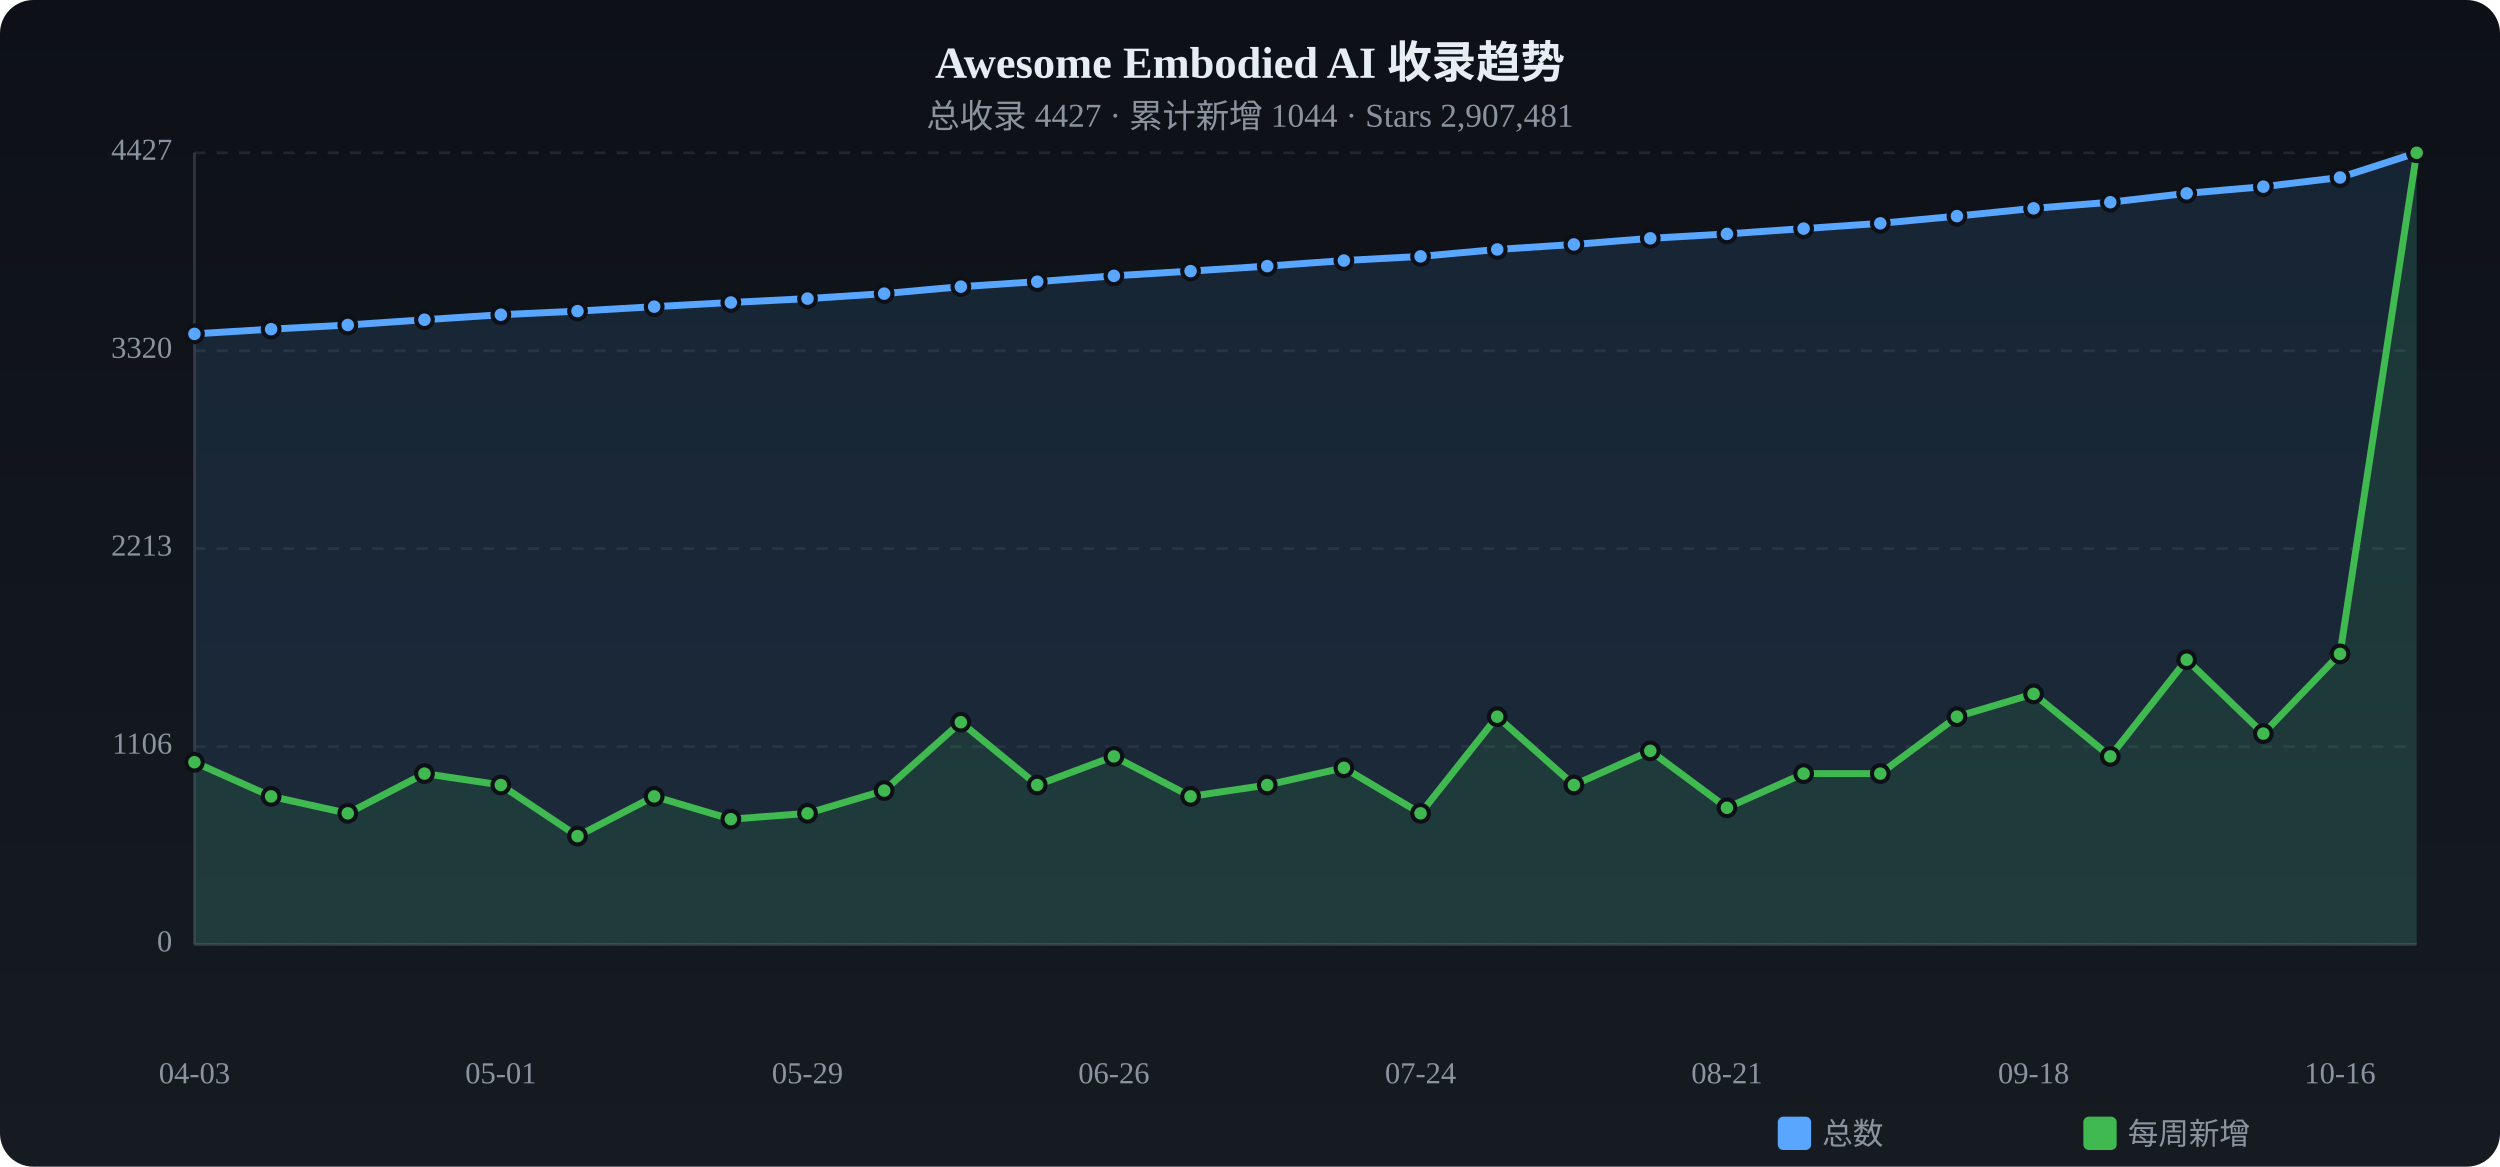
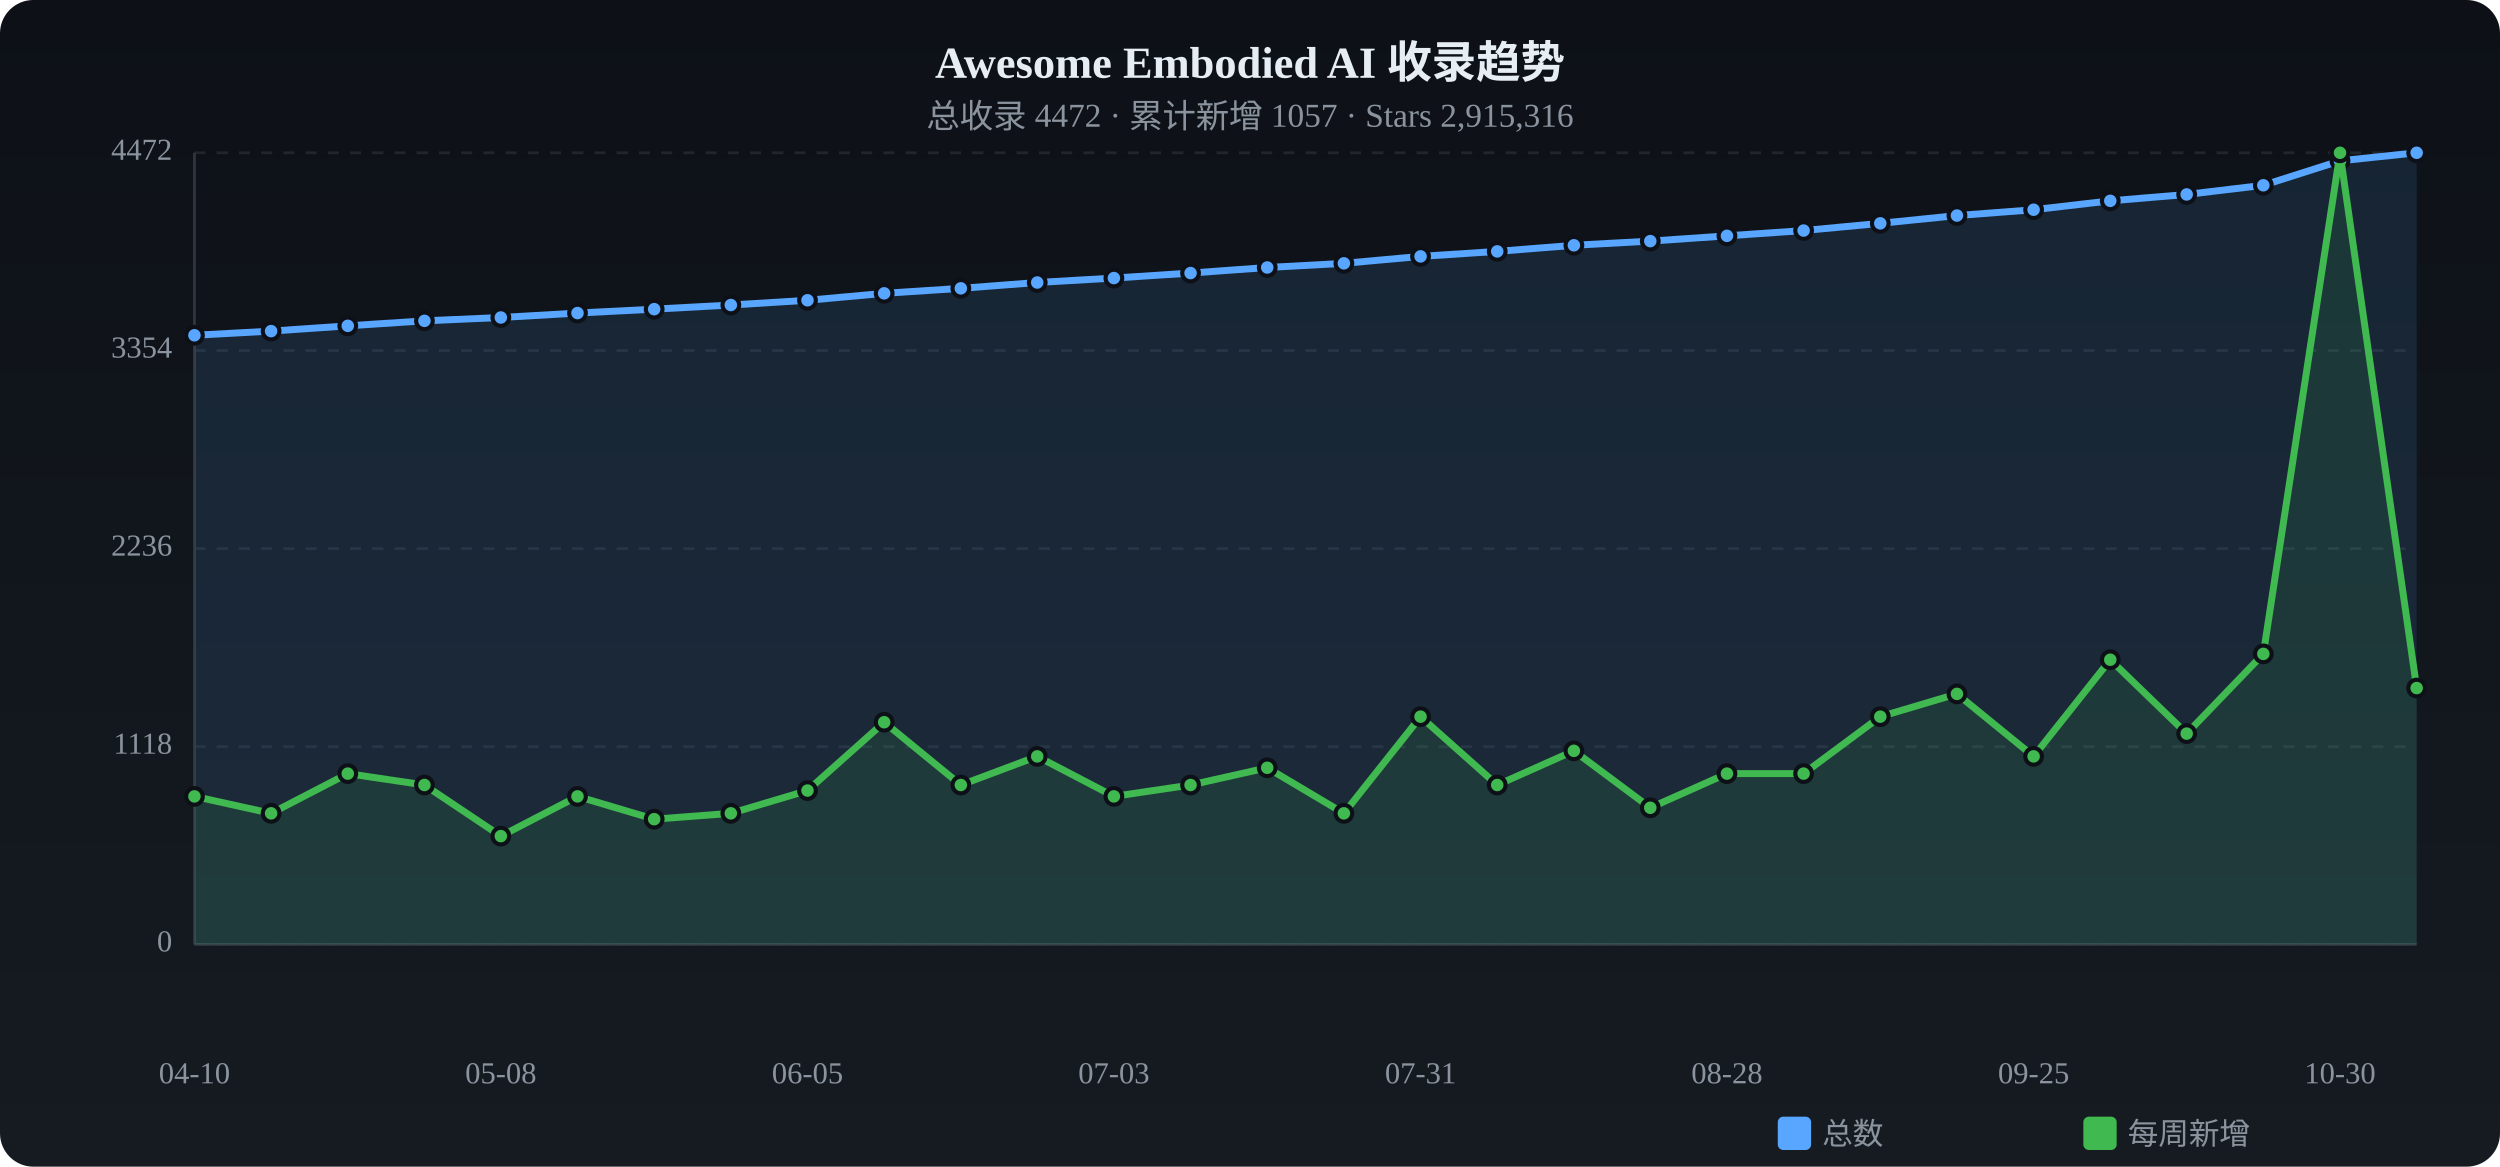
<svg xmlns="http://www.w3.org/2000/svg" viewBox="0 0 900 420" width="900" height="420">
  <defs>
    <linearGradient id="tbg" x1="0%" y1="0%" x2="0%" y2="100%">
      <stop offset="0%" stop-color="#0d1117" />
      <stop offset="100%" stop-color="#161b22" />
    </linearGradient>
  </defs>
  <rect width="900" height="420" rx="12" fill="url(#tbg)" />
  <text x="450.0" y="28" text-anchor="middle" fill="#e6edf3" font-size="16" font-weight="bold">Awesome Embodied AI 收录趋势</text>
-   <text x="450.0" y="46" text-anchor="middle" fill="#8b949e" font-size="12">总收录 4427 · 累计新增 1044 · Stars 2,907,481</text>
+   <text x="450.0" y="46" text-anchor="middle" fill="#8b949e" font-size="12">总收录 4472 · 累计新增 1057 · Stars 2,915,316</text>
  <text x="62" y="340.0" text-anchor="end" fill="#8b949e" font-size="11" dominant-baseline="middle">0</text>
  <line x1="70" y1="340.0" x2="870" y2="340.0" stroke="#21262d" stroke-dasharray="4 4" />
-   <text x="62" y="268.8" text-anchor="end" fill="#8b949e" font-size="11" dominant-baseline="middle">1106</text>
+   <text x="62" y="268.8" text-anchor="end" fill="#8b949e" font-size="11" dominant-baseline="middle">1118</text>
  <line x1="70" y1="268.8" x2="870" y2="268.8" stroke="#21262d" stroke-dasharray="4 4" />
-   <text x="62" y="197.5" text-anchor="end" fill="#8b949e" font-size="11" dominant-baseline="middle">2213</text>
+   <text x="62" y="197.5" text-anchor="end" fill="#8b949e" font-size="11" dominant-baseline="middle">2236</text>
  <line x1="70" y1="197.5" x2="870" y2="197.5" stroke="#21262d" stroke-dasharray="4 4" />
-   <text x="62" y="126.3" text-anchor="end" fill="#8b949e" font-size="11" dominant-baseline="middle">3320</text>
-   <line x1="70" y1="126.3" x2="870" y2="126.3" stroke="#21262d" stroke-dasharray="4 4" />
-   <text x="62" y="55.0" text-anchor="end" fill="#8b949e" font-size="11" dominant-baseline="middle">4427</text>
+   <text x="62" y="126.2" text-anchor="end" fill="#8b949e" font-size="11" dominant-baseline="middle">3354</text>
+   <line x1="70" y1="126.2" x2="870" y2="126.2" stroke="#21262d" stroke-dasharray="4 4" />
+   <text x="62" y="55.0" text-anchor="end" fill="#8b949e" font-size="11" dominant-baseline="middle">4472</text>
  <line x1="70" y1="55.0" x2="870" y2="55.0" stroke="#21262d" stroke-dasharray="4 4" />
  <line x1="70" y1="55" x2="70" y2="340" stroke="#30363d" />
  <line x1="70" y1="340" x2="870" y2="340" stroke="#30363d" />
-   <path d="M70.0,120.2 L97.6,118.5 L125.2,117.0 L152.8,115.1 L180.3,113.3 L207.9,112.0 L235.5,110.4 L263.1,108.9 L290.7,107.5 L318.3,105.7 L345.9,103.2 L373.4,101.4 L401.0,99.3 L428.6,97.6 L456.2,95.8 L483.8,93.8 L511.4,92.3 L539.0,89.8 L566.6,88.0 L594.1,85.8 L621.7,84.2 L649.3,82.3 L676.9,80.4 L704.5,77.8 L732.1,75.0 L759.7,72.8 L787.2,69.6 L814.8,67.2 L842.4,63.9 L870.0,55.0 L870.0,340 L70.0,340 Z" fill="#58a6ff" opacity="0.12" />
-   <polyline points="70.0,120.2 97.6,118.5 125.2,117.0 152.8,115.1 180.3,113.3 207.9,112.0 235.5,110.4 263.1,108.9 290.7,107.5 318.3,105.7 345.9,103.2 373.4,101.4 401.0,99.3 428.6,97.6 456.2,95.8 483.8,93.8 511.4,92.3 539.0,89.8 566.6,88.0 594.1,85.8 621.7,84.2 649.3,82.3 676.9,80.4 704.5,77.8 732.1,75.0 759.7,72.8 787.2,69.6 814.8,67.2 842.4,63.9 870.0,55.0" fill="none" stroke="#58a6ff" stroke-width="2.5" stroke-linecap="round" stroke-linejoin="round" />
-   <circle cx="70.0" cy="120.2" r="3" fill="#58a6ff" stroke="#0d1117" stroke-width="1.5" />
-   <circle cx="97.6" cy="118.5" r="3" fill="#58a6ff" stroke="#0d1117" stroke-width="1.5" />
-   <circle cx="125.2" cy="117.0" r="3" fill="#58a6ff" stroke="#0d1117" stroke-width="1.5" />
-   <circle cx="152.8" cy="115.1" r="3" fill="#58a6ff" stroke="#0d1117" stroke-width="1.5" />
-   <circle cx="180.3" cy="113.3" r="3" fill="#58a6ff" stroke="#0d1117" stroke-width="1.5" />
-   <circle cx="207.9" cy="112.0" r="3" fill="#58a6ff" stroke="#0d1117" stroke-width="1.5" />
-   <circle cx="235.5" cy="110.4" r="3" fill="#58a6ff" stroke="#0d1117" stroke-width="1.5" />
-   <circle cx="263.1" cy="108.9" r="3" fill="#58a6ff" stroke="#0d1117" stroke-width="1.5" />
-   <circle cx="290.7" cy="107.5" r="3" fill="#58a6ff" stroke="#0d1117" stroke-width="1.5" />
-   <circle cx="318.3" cy="105.7" r="3" fill="#58a6ff" stroke="#0d1117" stroke-width="1.5" />
-   <circle cx="345.9" cy="103.2" r="3" fill="#58a6ff" stroke="#0d1117" stroke-width="1.5" />
-   <circle cx="373.4" cy="101.4" r="3" fill="#58a6ff" stroke="#0d1117" stroke-width="1.5" />
-   <circle cx="401.0" cy="99.3" r="3" fill="#58a6ff" stroke="#0d1117" stroke-width="1.5" />
-   <circle cx="428.6" cy="97.6" r="3" fill="#58a6ff" stroke="#0d1117" stroke-width="1.5" />
-   <circle cx="456.2" cy="95.8" r="3" fill="#58a6ff" stroke="#0d1117" stroke-width="1.5" />
-   <circle cx="483.8" cy="93.8" r="3" fill="#58a6ff" stroke="#0d1117" stroke-width="1.5" />
+   <path d="M70.0,120.7 L97.6,119.2 L125.2,117.3 L152.8,115.5 L180.3,114.3 L207.9,112.7 L235.5,111.3 L263.1,109.8 L290.7,108.1 L318.3,105.6 L345.9,103.8 L373.4,101.7 L401.0,100.1 L428.6,98.3 L456.2,96.3 L483.8,94.8 L511.4,92.3 L539.0,90.5 L566.6,88.3 L594.1,86.8 L621.7,84.9 L649.3,83.0 L676.9,80.4 L704.5,77.6 L732.1,75.5 L759.7,72.3 L787.2,70.0 L814.8,66.7 L842.4,57.9 L870.0,55.0 L870.0,340 L70.0,340 Z" fill="#58a6ff" opacity="0.12" />
+   <polyline points="70.0,120.7 97.6,119.2 125.2,117.3 152.8,115.5 180.3,114.3 207.9,112.7 235.5,111.3 263.1,109.8 290.7,108.1 318.3,105.6 345.9,103.8 373.4,101.7 401.0,100.1 428.6,98.3 456.2,96.3 483.8,94.8 511.4,92.3 539.0,90.5 566.6,88.3 594.1,86.8 621.7,84.9 649.3,83.0 676.9,80.4 704.5,77.6 732.1,75.5 759.7,72.3 787.2,70.0 814.8,66.7 842.4,57.9 870.0,55.0" fill="none" stroke="#58a6ff" stroke-width="2.5" stroke-linecap="round" stroke-linejoin="round" />
+   <circle cx="70.0" cy="120.7" r="3" fill="#58a6ff" stroke="#0d1117" stroke-width="1.5" />
+   <circle cx="97.6" cy="119.2" r="3" fill="#58a6ff" stroke="#0d1117" stroke-width="1.5" />
+   <circle cx="125.2" cy="117.3" r="3" fill="#58a6ff" stroke="#0d1117" stroke-width="1.5" />
+   <circle cx="152.8" cy="115.5" r="3" fill="#58a6ff" stroke="#0d1117" stroke-width="1.5" />
+   <circle cx="180.3" cy="114.3" r="3" fill="#58a6ff" stroke="#0d1117" stroke-width="1.5" />
+   <circle cx="207.9" cy="112.7" r="3" fill="#58a6ff" stroke="#0d1117" stroke-width="1.5" />
+   <circle cx="235.5" cy="111.3" r="3" fill="#58a6ff" stroke="#0d1117" stroke-width="1.5" />
+   <circle cx="263.1" cy="109.8" r="3" fill="#58a6ff" stroke="#0d1117" stroke-width="1.5" />
+   <circle cx="290.7" cy="108.1" r="3" fill="#58a6ff" stroke="#0d1117" stroke-width="1.5" />
+   <circle cx="318.3" cy="105.6" r="3" fill="#58a6ff" stroke="#0d1117" stroke-width="1.5" />
+   <circle cx="345.9" cy="103.8" r="3" fill="#58a6ff" stroke="#0d1117" stroke-width="1.5" />
+   <circle cx="373.4" cy="101.7" r="3" fill="#58a6ff" stroke="#0d1117" stroke-width="1.5" />
+   <circle cx="401.0" cy="100.1" r="3" fill="#58a6ff" stroke="#0d1117" stroke-width="1.5" />
+   <circle cx="428.6" cy="98.3" r="3" fill="#58a6ff" stroke="#0d1117" stroke-width="1.5" />
+   <circle cx="456.2" cy="96.3" r="3" fill="#58a6ff" stroke="#0d1117" stroke-width="1.5" />
+   <circle cx="483.8" cy="94.8" r="3" fill="#58a6ff" stroke="#0d1117" stroke-width="1.5" />
  <circle cx="511.4" cy="92.3" r="3" fill="#58a6ff" stroke="#0d1117" stroke-width="1.5" />
-   <circle cx="539.0" cy="89.8" r="3" fill="#58a6ff" stroke="#0d1117" stroke-width="1.5" />
-   <circle cx="566.6" cy="88.0" r="3" fill="#58a6ff" stroke="#0d1117" stroke-width="1.5" />
-   <circle cx="594.1" cy="85.8" r="3" fill="#58a6ff" stroke="#0d1117" stroke-width="1.5" />
-   <circle cx="621.7" cy="84.2" r="3" fill="#58a6ff" stroke="#0d1117" stroke-width="1.5" />
-   <circle cx="649.3" cy="82.3" r="3" fill="#58a6ff" stroke="#0d1117" stroke-width="1.5" />
+   <circle cx="539.0" cy="90.5" r="3" fill="#58a6ff" stroke="#0d1117" stroke-width="1.5" />
+   <circle cx="566.6" cy="88.3" r="3" fill="#58a6ff" stroke="#0d1117" stroke-width="1.5" />
+   <circle cx="594.1" cy="86.8" r="3" fill="#58a6ff" stroke="#0d1117" stroke-width="1.5" />
+   <circle cx="621.7" cy="84.9" r="3" fill="#58a6ff" stroke="#0d1117" stroke-width="1.5" />
+   <circle cx="649.3" cy="83.0" r="3" fill="#58a6ff" stroke="#0d1117" stroke-width="1.5" />
  <circle cx="676.9" cy="80.4" r="3" fill="#58a6ff" stroke="#0d1117" stroke-width="1.5" />
-   <circle cx="704.5" cy="77.8" r="3" fill="#58a6ff" stroke="#0d1117" stroke-width="1.5" />
-   <circle cx="732.1" cy="75.0" r="3" fill="#58a6ff" stroke="#0d1117" stroke-width="1.5" />
-   <circle cx="759.7" cy="72.8" r="3" fill="#58a6ff" stroke="#0d1117" stroke-width="1.5" />
-   <circle cx="787.2" cy="69.6" r="3" fill="#58a6ff" stroke="#0d1117" stroke-width="1.5" />
-   <circle cx="814.8" cy="67.2" r="3" fill="#58a6ff" stroke="#0d1117" stroke-width="1.5" />
-   <circle cx="842.4" cy="63.9" r="3" fill="#58a6ff" stroke="#0d1117" stroke-width="1.5" />
+   <circle cx="704.5" cy="77.6" r="3" fill="#58a6ff" stroke="#0d1117" stroke-width="1.5" />
+   <circle cx="732.1" cy="75.5" r="3" fill="#58a6ff" stroke="#0d1117" stroke-width="1.5" />
+   <circle cx="759.7" cy="72.3" r="3" fill="#58a6ff" stroke="#0d1117" stroke-width="1.5" />
+   <circle cx="787.2" cy="70.0" r="3" fill="#58a6ff" stroke="#0d1117" stroke-width="1.5" />
+   <circle cx="814.8" cy="66.7" r="3" fill="#58a6ff" stroke="#0d1117" stroke-width="1.5" />
+   <circle cx="842.4" cy="57.9" r="3" fill="#58a6ff" stroke="#0d1117" stroke-width="1.5" />
  <circle cx="870.0" cy="55.0" r="3" fill="#58a6ff" stroke="#0d1117" stroke-width="1.5" />
-   <path d="M70.0,274.4 L97.6,286.7 L125.2,292.8 L152.8,278.5 L180.3,282.6 L207.9,301.0 L235.5,286.7 L263.1,294.9 L290.7,292.8 L318.3,284.6 L345.9,260.0 L373.4,282.6 L401.0,272.3 L428.6,286.7 L456.2,282.6 L483.8,276.4 L511.4,292.8 L539.0,258.0 L566.6,282.6 L594.1,270.3 L621.7,290.8 L649.3,278.5 L676.9,278.5 L704.5,258.0 L732.1,249.8 L759.7,272.3 L787.2,237.5 L814.8,264.1 L842.4,235.4 L870.0,55.0 L870.0,340 L70.0,340 Z" fill="#3fb950" opacity="0.12" />
-   <polyline points="70.0,274.4 97.6,286.7 125.2,292.8 152.8,278.5 180.3,282.6 207.9,301.0 235.5,286.7 263.1,294.9 290.7,292.8 318.3,284.6 345.9,260.0 373.4,282.6 401.0,272.3 428.6,286.7 456.2,282.6 483.8,276.4 511.4,292.8 539.0,258.0 566.6,282.6 594.1,270.3 621.7,290.8 649.3,278.5 676.9,278.5 704.5,258.0 732.1,249.8 759.7,272.3 787.2,237.5 814.8,264.1 842.4,235.4 870.0,55.0" fill="none" stroke="#3fb950" stroke-width="2.5" stroke-linecap="round" stroke-linejoin="round" />
-   <circle cx="70.0" cy="274.4" r="3" fill="#3fb950" stroke="#0d1117" stroke-width="1.5" />
-   <circle cx="97.6" cy="286.7" r="3" fill="#3fb950" stroke="#0d1117" stroke-width="1.5" />
-   <circle cx="125.2" cy="292.8" r="3" fill="#3fb950" stroke="#0d1117" stroke-width="1.5" />
-   <circle cx="152.8" cy="278.5" r="3" fill="#3fb950" stroke="#0d1117" stroke-width="1.5" />
-   <circle cx="180.3" cy="282.6" r="3" fill="#3fb950" stroke="#0d1117" stroke-width="1.5" />
-   <circle cx="207.9" cy="301.0" r="3" fill="#3fb950" stroke="#0d1117" stroke-width="1.5" />
-   <circle cx="235.5" cy="286.7" r="3" fill="#3fb950" stroke="#0d1117" stroke-width="1.5" />
-   <circle cx="263.1" cy="294.9" r="3" fill="#3fb950" stroke="#0d1117" stroke-width="1.5" />
-   <circle cx="290.7" cy="292.8" r="3" fill="#3fb950" stroke="#0d1117" stroke-width="1.5" />
-   <circle cx="318.3" cy="284.6" r="3" fill="#3fb950" stroke="#0d1117" stroke-width="1.5" />
-   <circle cx="345.9" cy="260.0" r="3" fill="#3fb950" stroke="#0d1117" stroke-width="1.5" />
-   <circle cx="373.4" cy="282.6" r="3" fill="#3fb950" stroke="#0d1117" stroke-width="1.5" />
-   <circle cx="401.0" cy="272.3" r="3" fill="#3fb950" stroke="#0d1117" stroke-width="1.5" />
-   <circle cx="428.6" cy="286.7" r="3" fill="#3fb950" stroke="#0d1117" stroke-width="1.5" />
-   <circle cx="456.2" cy="282.6" r="3" fill="#3fb950" stroke="#0d1117" stroke-width="1.5" />
-   <circle cx="483.8" cy="276.4" r="3" fill="#3fb950" stroke="#0d1117" stroke-width="1.5" />
-   <circle cx="511.4" cy="292.8" r="3" fill="#3fb950" stroke="#0d1117" stroke-width="1.5" />
-   <circle cx="539.0" cy="258.0" r="3" fill="#3fb950" stroke="#0d1117" stroke-width="1.5" />
-   <circle cx="566.6" cy="282.6" r="3" fill="#3fb950" stroke="#0d1117" stroke-width="1.5" />
-   <circle cx="594.1" cy="270.3" r="3" fill="#3fb950" stroke="#0d1117" stroke-width="1.5" />
-   <circle cx="621.7" cy="290.8" r="3" fill="#3fb950" stroke="#0d1117" stroke-width="1.5" />
+   <path d="M70.0,286.7 L97.6,292.8 L125.2,278.5 L152.8,282.6 L180.3,301.0 L207.9,286.7 L235.5,294.9 L263.1,292.8 L290.7,284.6 L318.3,260.0 L345.9,282.6 L373.4,272.3 L401.0,286.7 L428.6,282.6 L456.2,276.4 L483.8,292.8 L511.4,258.0 L539.0,282.6 L566.6,270.3 L594.1,290.8 L621.7,278.5 L649.3,278.5 L676.9,258.0 L704.5,249.8 L732.1,272.3 L759.7,237.5 L787.2,264.1 L814.8,235.4 L842.4,55.0 L870.0,247.7 L870.0,340 L70.0,340 Z" fill="#3fb950" opacity="0.12" />
+   <polyline points="70.0,286.7 97.6,292.8 125.2,278.5 152.8,282.6 180.3,301.0 207.9,286.7 235.5,294.9 263.1,292.8 290.7,284.6 318.3,260.0 345.9,282.6 373.4,272.3 401.0,286.7 428.6,282.6 456.2,276.4 483.8,292.8 511.4,258.0 539.0,282.6 566.6,270.3 594.1,290.8 621.7,278.5 649.3,278.5 676.9,258.0 704.5,249.8 732.1,272.3 759.7,237.5 787.2,264.1 814.8,235.4 842.4,55.0 870.0,247.7" fill="none" stroke="#3fb950" stroke-width="2.5" stroke-linecap="round" stroke-linejoin="round" />
+   <circle cx="70.0" cy="286.7" r="3" fill="#3fb950" stroke="#0d1117" stroke-width="1.5" />
+   <circle cx="97.6" cy="292.8" r="3" fill="#3fb950" stroke="#0d1117" stroke-width="1.5" />
+   <circle cx="125.2" cy="278.5" r="3" fill="#3fb950" stroke="#0d1117" stroke-width="1.5" />
+   <circle cx="152.8" cy="282.6" r="3" fill="#3fb950" stroke="#0d1117" stroke-width="1.5" />
+   <circle cx="180.3" cy="301.0" r="3" fill="#3fb950" stroke="#0d1117" stroke-width="1.5" />
+   <circle cx="207.9" cy="286.7" r="3" fill="#3fb950" stroke="#0d1117" stroke-width="1.5" />
+   <circle cx="235.5" cy="294.9" r="3" fill="#3fb950" stroke="#0d1117" stroke-width="1.5" />
+   <circle cx="263.1" cy="292.8" r="3" fill="#3fb950" stroke="#0d1117" stroke-width="1.5" />
+   <circle cx="290.7" cy="284.6" r="3" fill="#3fb950" stroke="#0d1117" stroke-width="1.5" />
+   <circle cx="318.3" cy="260.0" r="3" fill="#3fb950" stroke="#0d1117" stroke-width="1.5" />
+   <circle cx="345.9" cy="282.6" r="3" fill="#3fb950" stroke="#0d1117" stroke-width="1.5" />
+   <circle cx="373.4" cy="272.3" r="3" fill="#3fb950" stroke="#0d1117" stroke-width="1.5" />
+   <circle cx="401.0" cy="286.7" r="3" fill="#3fb950" stroke="#0d1117" stroke-width="1.5" />
+   <circle cx="428.6" cy="282.6" r="3" fill="#3fb950" stroke="#0d1117" stroke-width="1.5" />
+   <circle cx="456.2" cy="276.4" r="3" fill="#3fb950" stroke="#0d1117" stroke-width="1.5" />
+   <circle cx="483.8" cy="292.8" r="3" fill="#3fb950" stroke="#0d1117" stroke-width="1.5" />
+   <circle cx="511.4" cy="258.0" r="3" fill="#3fb950" stroke="#0d1117" stroke-width="1.5" />
+   <circle cx="539.0" cy="282.6" r="3" fill="#3fb950" stroke="#0d1117" stroke-width="1.5" />
+   <circle cx="566.6" cy="270.3" r="3" fill="#3fb950" stroke="#0d1117" stroke-width="1.5" />
+   <circle cx="594.1" cy="290.8" r="3" fill="#3fb950" stroke="#0d1117" stroke-width="1.5" />
+   <circle cx="621.7" cy="278.5" r="3" fill="#3fb950" stroke="#0d1117" stroke-width="1.5" />
  <circle cx="649.3" cy="278.5" r="3" fill="#3fb950" stroke="#0d1117" stroke-width="1.5" />
-   <circle cx="676.9" cy="278.5" r="3" fill="#3fb950" stroke="#0d1117" stroke-width="1.5" />
-   <circle cx="704.5" cy="258.0" r="3" fill="#3fb950" stroke="#0d1117" stroke-width="1.5" />
-   <circle cx="732.1" cy="249.8" r="3" fill="#3fb950" stroke="#0d1117" stroke-width="1.5" />
-   <circle cx="759.7" cy="272.3" r="3" fill="#3fb950" stroke="#0d1117" stroke-width="1.5" />
-   <circle cx="787.2" cy="237.5" r="3" fill="#3fb950" stroke="#0d1117" stroke-width="1.5" />
-   <circle cx="814.8" cy="264.1" r="3" fill="#3fb950" stroke="#0d1117" stroke-width="1.5" />
-   <circle cx="842.4" cy="235.4" r="3" fill="#3fb950" stroke="#0d1117" stroke-width="1.5" />
-   <circle cx="870.0" cy="55.0" r="3" fill="#3fb950" stroke="#0d1117" stroke-width="1.5" />
-   <text x="70.0" y="390" text-anchor="middle" fill="#8b949e" font-size="11">04-03</text>
-   <text x="180.3" y="390" text-anchor="middle" fill="#8b949e" font-size="11">05-01</text>
-   <text x="290.7" y="390" text-anchor="middle" fill="#8b949e" font-size="11">05-29</text>
-   <text x="401.0" y="390" text-anchor="middle" fill="#8b949e" font-size="11">06-26</text>
-   <text x="511.4" y="390" text-anchor="middle" fill="#8b949e" font-size="11">07-24</text>
-   <text x="621.7" y="390" text-anchor="middle" fill="#8b949e" font-size="11">08-21</text>
-   <text x="732.1" y="390" text-anchor="middle" fill="#8b949e" font-size="11">09-18</text>
-   <text x="842.4" y="390" text-anchor="middle" fill="#8b949e" font-size="11">10-16</text>
+   <circle cx="676.9" cy="258.0" r="3" fill="#3fb950" stroke="#0d1117" stroke-width="1.5" />
+   <circle cx="704.5" cy="249.8" r="3" fill="#3fb950" stroke="#0d1117" stroke-width="1.5" />
+   <circle cx="732.1" cy="272.3" r="3" fill="#3fb950" stroke="#0d1117" stroke-width="1.5" />
+   <circle cx="759.7" cy="237.5" r="3" fill="#3fb950" stroke="#0d1117" stroke-width="1.5" />
+   <circle cx="787.2" cy="264.1" r="3" fill="#3fb950" stroke="#0d1117" stroke-width="1.5" />
+   <circle cx="814.8" cy="235.4" r="3" fill="#3fb950" stroke="#0d1117" stroke-width="1.5" />
+   <circle cx="842.4" cy="55.0" r="3" fill="#3fb950" stroke="#0d1117" stroke-width="1.5" />
+   <circle cx="870.0" cy="247.7" r="3" fill="#3fb950" stroke="#0d1117" stroke-width="1.5" />
+   <text x="70.0" y="390" text-anchor="middle" fill="#8b949e" font-size="11">04-10</text>
+   <text x="180.3" y="390" text-anchor="middle" fill="#8b949e" font-size="11">05-08</text>
+   <text x="290.7" y="390" text-anchor="middle" fill="#8b949e" font-size="11">06-05</text>
+   <text x="401.0" y="390" text-anchor="middle" fill="#8b949e" font-size="11">07-03</text>
+   <text x="511.4" y="390" text-anchor="middle" fill="#8b949e" font-size="11">07-31</text>
+   <text x="621.7" y="390" text-anchor="middle" fill="#8b949e" font-size="11">08-28</text>
+   <text x="732.1" y="390" text-anchor="middle" fill="#8b949e" font-size="11">09-25</text>
+   <text x="842.4" y="390" text-anchor="middle" fill="#8b949e" font-size="11">10-30</text>
  <rect x="640" y="402" width="12" height="12" rx="2" fill="#58a6ff" />
  <text x="656" y="412" fill="#8b949e" font-size="11">总数</text>
  <rect x="750" y="402" width="12" height="12" rx="2" fill="#3fb950" />
  <text x="766" y="412" fill="#8b949e" font-size="11">每周新增</text>
</svg>
